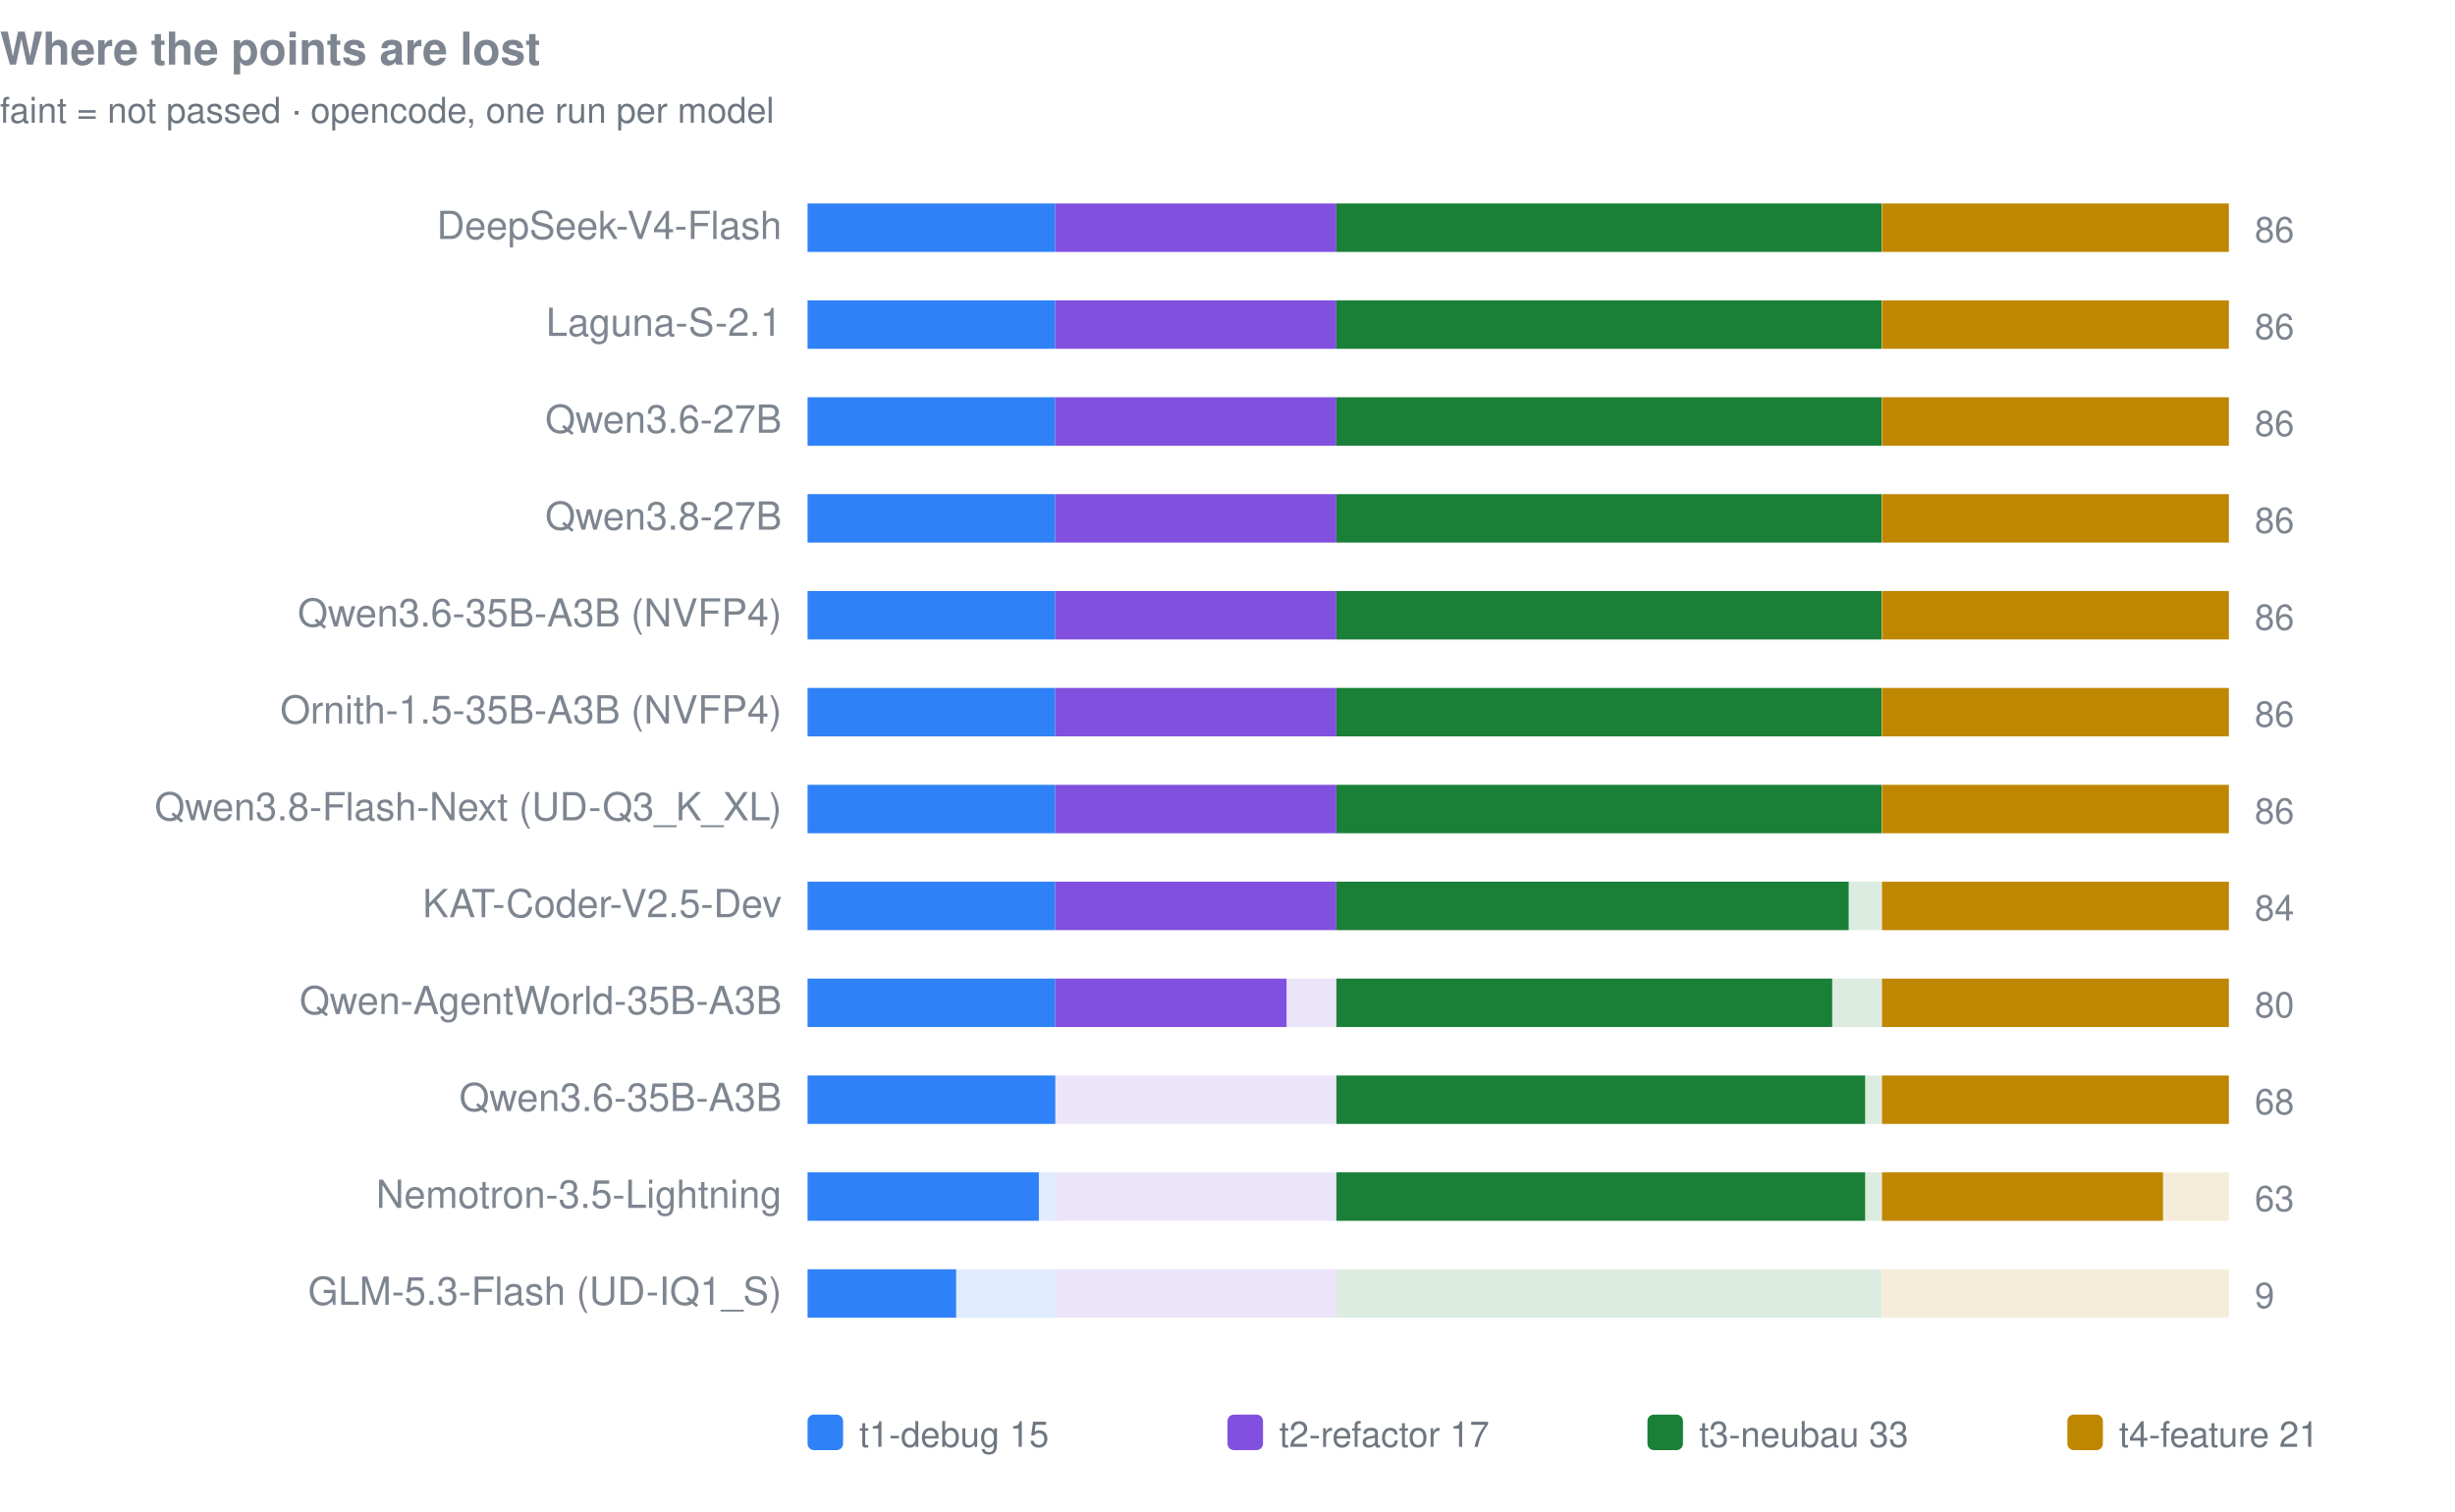
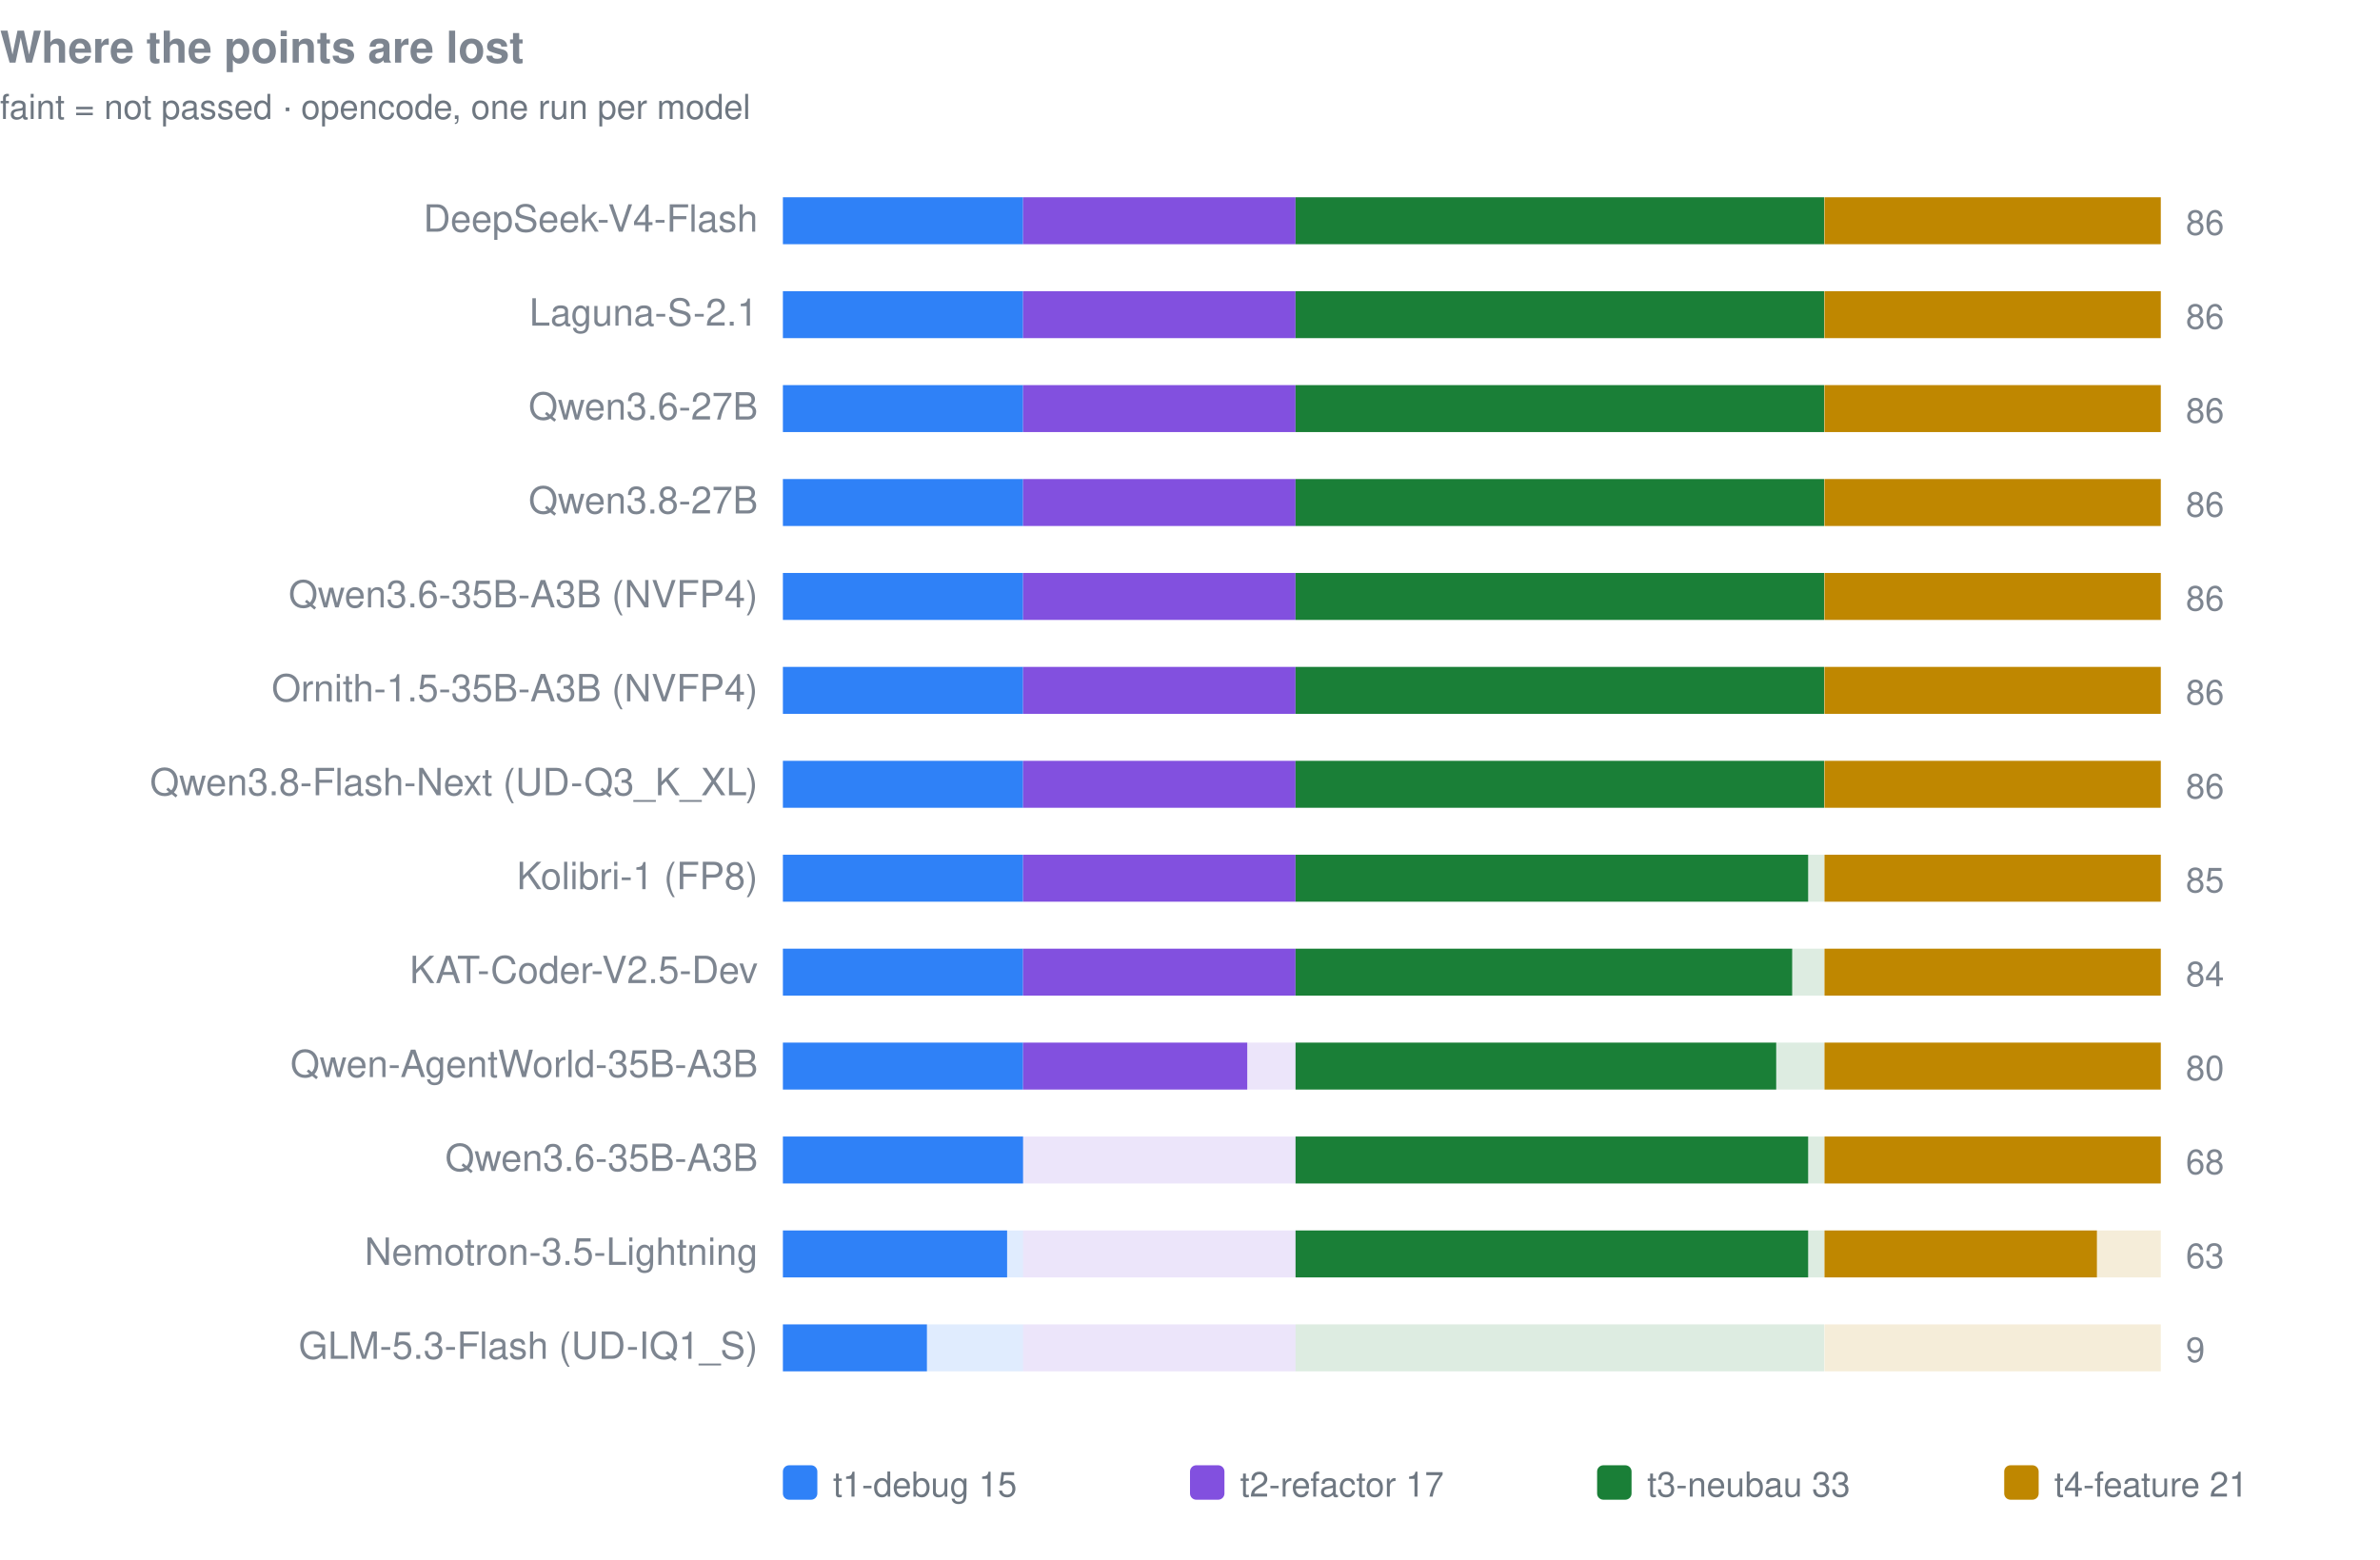
- <svg xmlns="http://www.w3.org/2000/svg" width="760" height="468" viewBox="0 0 760 468" font-family="-apple-system,BlinkMacSystemFont,Segoe UI,Helvetica,Arial,sans-serif">
+ <svg xmlns="http://www.w3.org/2000/svg" width="760" height="498" viewBox="0 0 760 498" font-family="-apple-system,BlinkMacSystemFont,Segoe UI,Helvetica,Arial,sans-serif">
  <text x="0" y="20" font-size="14" font-weight="600" fill="#7d8590">Where the points are lost</text>
  <text x="0" y="38" font-size="11" fill="#6e7781">faint = not passed · opencode, one run per model</text>
  <text x="242" y="74" font-size="12" text-anchor="end" fill="#7d8590">DeepSeek-V4-Flash</text>
  <rect x="250.0" y="63" width="76.7" height="15" fill="#2f81f7" />
  <rect x="326.7" y="63" width="87.0" height="15" fill="#8250df" />
  <rect x="413.7" y="63" width="168.8" height="15" fill="#1a7f37" />
  <rect x="582.6" y="63" width="107.4" height="15" fill="#bf8700" />
  <text x="698.0" y="75" font-size="11" fill="#7d8590">86</text>
  <text x="242" y="104" font-size="12" text-anchor="end" fill="#7d8590">Laguna-S-2.1</text>
  <rect x="250.0" y="93" width="76.7" height="15" fill="#2f81f7" />
  <rect x="326.7" y="93" width="87.0" height="15" fill="#8250df" />
  <rect x="413.7" y="93" width="168.8" height="15" fill="#1a7f37" />
  <rect x="582.6" y="93" width="107.4" height="15" fill="#bf8700" />
  <text x="698.0" y="105" font-size="11" fill="#7d8590">86</text>
  <text x="242" y="134" font-size="12" text-anchor="end" fill="#7d8590">Qwen3.6-27B</text>
  <rect x="250.0" y="123" width="76.7" height="15" fill="#2f81f7" />
  <rect x="326.7" y="123" width="87.0" height="15" fill="#8250df" />
  <rect x="413.7" y="123" width="168.8" height="15" fill="#1a7f37" />
  <rect x="582.6" y="123" width="107.4" height="15" fill="#bf8700" />
  <text x="698.0" y="135" font-size="11" fill="#7d8590">86</text>
  <text x="242" y="164" font-size="12" text-anchor="end" fill="#7d8590">Qwen3.8-27B</text>
  <rect x="250.0" y="153" width="76.7" height="15" fill="#2f81f7" />
  <rect x="326.7" y="153" width="87.0" height="15" fill="#8250df" />
  <rect x="413.7" y="153" width="168.8" height="15" fill="#1a7f37" />
  <rect x="582.6" y="153" width="107.4" height="15" fill="#bf8700" />
  <text x="698.0" y="165" font-size="11" fill="#7d8590">86</text>
  <text x="242" y="194" font-size="12" text-anchor="end" fill="#7d8590">Qwen3.6-35B-A3B (NVFP4)</text>
  <rect x="250.0" y="183" width="76.7" height="15" fill="#2f81f7" />
  <rect x="326.7" y="183" width="87.0" height="15" fill="#8250df" />
  <rect x="413.7" y="183" width="168.8" height="15" fill="#1a7f37" />
  <rect x="582.6" y="183" width="107.4" height="15" fill="#bf8700" />
  <text x="698.0" y="195" font-size="11" fill="#7d8590">86</text>
  <text x="242" y="224" font-size="12" text-anchor="end" fill="#7d8590">Ornith-1.5-35B-A3B (NVFP4)</text>
  <rect x="250.0" y="213" width="76.7" height="15" fill="#2f81f7" />
  <rect x="326.7" y="213" width="87.0" height="15" fill="#8250df" />
  <rect x="413.7" y="213" width="168.8" height="15" fill="#1a7f37" />
  <rect x="582.6" y="213" width="107.4" height="15" fill="#bf8700" />
  <text x="698.0" y="225" font-size="11" fill="#7d8590">86</text>
  <text x="242" y="254" font-size="12" text-anchor="end" fill="#7d8590">Qwen3.8-Flash-Next (UD-Q3_K_XL)</text>
  <rect x="250.0" y="243" width="76.7" height="15" fill="#2f81f7" />
  <rect x="326.7" y="243" width="87.0" height="15" fill="#8250df" />
  <rect x="413.7" y="243" width="168.8" height="15" fill="#1a7f37" />
  <rect x="582.6" y="243" width="107.4" height="15" fill="#bf8700" />
  <text x="698.0" y="255" font-size="11" fill="#7d8590">86</text>
-   <text x="242" y="284" font-size="12" text-anchor="end" fill="#7d8590">KAT-Coder-V2.5-Dev</text>
+   <text x="242" y="284" font-size="12" text-anchor="end" fill="#7d8590">Kolibri-1 (FP8)</text>
  <rect x="250.0" y="273" width="76.7" height="15" fill="#2f81f7" />
  <rect x="326.7" y="273" width="87.0" height="15" fill="#8250df" />
-   <rect x="413.7" y="273" width="158.6" height="15" fill="#1a7f37" />
-   <rect x="572.3" y="273" width="10.2" height="15" fill="#1a7f37" opacity="0.15" />
+   <rect x="413.7" y="273" width="163.7" height="15" fill="#1a7f37" />
+   <rect x="577.4" y="273" width="5.1" height="15" fill="#1a7f37" opacity="0.15" />
  <rect x="582.6" y="273" width="107.4" height="15" fill="#bf8700" />
-   <text x="698.0" y="285" font-size="11" fill="#7d8590">84</text>
-   <text x="242" y="314" font-size="12" text-anchor="end" fill="#7d8590">Qwen-AgentWorld-35B-A3B</text>
+   <text x="698.0" y="285" font-size="11" fill="#7d8590">85</text>
+   <text x="242" y="314" font-size="12" text-anchor="end" fill="#7d8590">KAT-Coder-V2.5-Dev</text>
  <rect x="250.0" y="303" width="76.7" height="15" fill="#2f81f7" />
-   <rect x="326.7" y="303" width="71.6" height="15" fill="#8250df" />
-   <rect x="398.4" y="303" width="15.3" height="15" fill="#8250df" opacity="0.15" />
-   <rect x="413.7" y="303" width="153.5" height="15" fill="#1a7f37" />
-   <rect x="567.2" y="303" width="15.3" height="15" fill="#1a7f37" opacity="0.15" />
+   <rect x="326.7" y="303" width="87.0" height="15" fill="#8250df" />
+   <rect x="413.7" y="303" width="158.6" height="15" fill="#1a7f37" />
+   <rect x="572.3" y="303" width="10.2" height="15" fill="#1a7f37" opacity="0.15" />
  <rect x="582.6" y="303" width="107.4" height="15" fill="#bf8700" />
-   <text x="698.0" y="315" font-size="11" fill="#7d8590">80</text>
-   <text x="242" y="344" font-size="12" text-anchor="end" fill="#7d8590">Qwen3.6-35B-A3B</text>
+   <text x="698.0" y="315" font-size="11" fill="#7d8590">84</text>
+   <text x="242" y="344" font-size="12" text-anchor="end" fill="#7d8590">Qwen-AgentWorld-35B-A3B</text>
  <rect x="250.0" y="333" width="76.7" height="15" fill="#2f81f7" />
-   <rect x="326.7" y="333" width="87.0" height="15" fill="#8250df" opacity="0.15" />
-   <rect x="413.7" y="333" width="163.7" height="15" fill="#1a7f37" />
-   <rect x="577.4" y="333" width="5.1" height="15" fill="#1a7f37" opacity="0.15" />
+   <rect x="326.7" y="333" width="71.6" height="15" fill="#8250df" />
+   <rect x="398.4" y="333" width="15.3" height="15" fill="#8250df" opacity="0.15" />
+   <rect x="413.7" y="333" width="153.5" height="15" fill="#1a7f37" />
+   <rect x="567.2" y="333" width="15.3" height="15" fill="#1a7f37" opacity="0.15" />
  <rect x="582.6" y="333" width="107.4" height="15" fill="#bf8700" />
-   <text x="698.0" y="345" font-size="11" fill="#7d8590">68</text>
-   <text x="242" y="374" font-size="12" text-anchor="end" fill="#7d8590">Nemotron-3.5-Lightning</text>
-   <rect x="250.0" y="363" width="71.6" height="15" fill="#2f81f7" />
-   <rect x="321.6" y="363" width="5.1" height="15" fill="#2f81f7" opacity="0.15" />
+   <text x="698.0" y="345" font-size="11" fill="#7d8590">80</text>
+   <text x="242" y="374" font-size="12" text-anchor="end" fill="#7d8590">Qwen3.6-35B-A3B</text>
+   <rect x="250.0" y="363" width="76.7" height="15" fill="#2f81f7" />
  <rect x="326.7" y="363" width="87.0" height="15" fill="#8250df" opacity="0.15" />
  <rect x="413.7" y="363" width="163.7" height="15" fill="#1a7f37" />
  <rect x="577.4" y="363" width="5.1" height="15" fill="#1a7f37" opacity="0.15" />
-   <rect x="582.6" y="363" width="87.0" height="15" fill="#bf8700" />
-   <rect x="669.5" y="363" width="20.5" height="15" fill="#bf8700" opacity="0.15" />
-   <text x="698.0" y="375" font-size="11" fill="#7d8590">63</text>
-   <text x="242" y="404" font-size="12" text-anchor="end" fill="#7d8590">GLM-5.3-Flash (UD-IQ1_S)</text>
-   <rect x="250.0" y="393" width="46.0" height="15" fill="#2f81f7" />
-   <rect x="296.0" y="393" width="30.7" height="15" fill="#2f81f7" opacity="0.15" />
+   <rect x="582.6" y="363" width="107.4" height="15" fill="#bf8700" />
+   <text x="698.0" y="375" font-size="11" fill="#7d8590">68</text>
+   <text x="242" y="404" font-size="12" text-anchor="end" fill="#7d8590">Nemotron-3.5-Lightning</text>
+   <rect x="250.0" y="393" width="71.6" height="15" fill="#2f81f7" />
+   <rect x="321.6" y="393" width="5.1" height="15" fill="#2f81f7" opacity="0.15" />
  <rect x="326.7" y="393" width="87.0" height="15" fill="#8250df" opacity="0.15" />
-   <rect x="413.7" y="393" width="168.8" height="15" fill="#1a7f37" opacity="0.15" />
-   <rect x="582.6" y="393" width="107.4" height="15" fill="#bf8700" opacity="0.15" />
-   <text x="698.0" y="405" font-size="11" fill="#7d8590">9</text>
-   <rect x="250" y="438" width="11" height="11" rx="2" fill="#2f81f7" />
-   <text x="266" y="448" font-size="11" fill="#6e7781">t1-debug 15</text>
-   <rect x="380" y="438" width="11" height="11" rx="2" fill="#8250df" />
-   <text x="396" y="448" font-size="11" fill="#6e7781">t2-refactor 17</text>
-   <rect x="510" y="438" width="11" height="11" rx="2" fill="#1a7f37" />
-   <text x="526" y="448" font-size="11" fill="#6e7781">t3-neubau 33</text>
-   <rect x="640" y="438" width="11" height="11" rx="2" fill="#bf8700" />
-   <text x="656" y="448" font-size="11" fill="#6e7781">t4-feature 21</text>
+   <rect x="413.7" y="393" width="163.7" height="15" fill="#1a7f37" />
+   <rect x="577.4" y="393" width="5.1" height="15" fill="#1a7f37" opacity="0.15" />
+   <rect x="582.6" y="393" width="87.0" height="15" fill="#bf8700" />
+   <rect x="669.5" y="393" width="20.5" height="15" fill="#bf8700" opacity="0.15" />
+   <text x="698.0" y="405" font-size="11" fill="#7d8590">63</text>
+   <text x="242" y="434" font-size="12" text-anchor="end" fill="#7d8590">GLM-5.3-Flash (UD-IQ1_S)</text>
+   <rect x="250.0" y="423" width="46.0" height="15" fill="#2f81f7" />
+   <rect x="296.0" y="423" width="30.7" height="15" fill="#2f81f7" opacity="0.15" />
+   <rect x="326.7" y="423" width="87.0" height="15" fill="#8250df" opacity="0.15" />
+   <rect x="413.7" y="423" width="168.8" height="15" fill="#1a7f37" opacity="0.15" />
+   <rect x="582.6" y="423" width="107.4" height="15" fill="#bf8700" opacity="0.15" />
+   <text x="698.0" y="435" font-size="11" fill="#7d8590">9</text>
+   <rect x="250" y="468" width="11" height="11" rx="2" fill="#2f81f7" />
+   <text x="266" y="478" font-size="11" fill="#6e7781">t1-debug 15</text>
+   <rect x="380" y="468" width="11" height="11" rx="2" fill="#8250df" />
+   <text x="396" y="478" font-size="11" fill="#6e7781">t2-refactor 17</text>
+   <rect x="510" y="468" width="11" height="11" rx="2" fill="#1a7f37" />
+   <text x="526" y="478" font-size="11" fill="#6e7781">t3-neubau 33</text>
+   <rect x="640" y="468" width="11" height="11" rx="2" fill="#bf8700" />
+   <text x="656" y="478" font-size="11" fill="#6e7781">t4-feature 21</text>
</svg>
